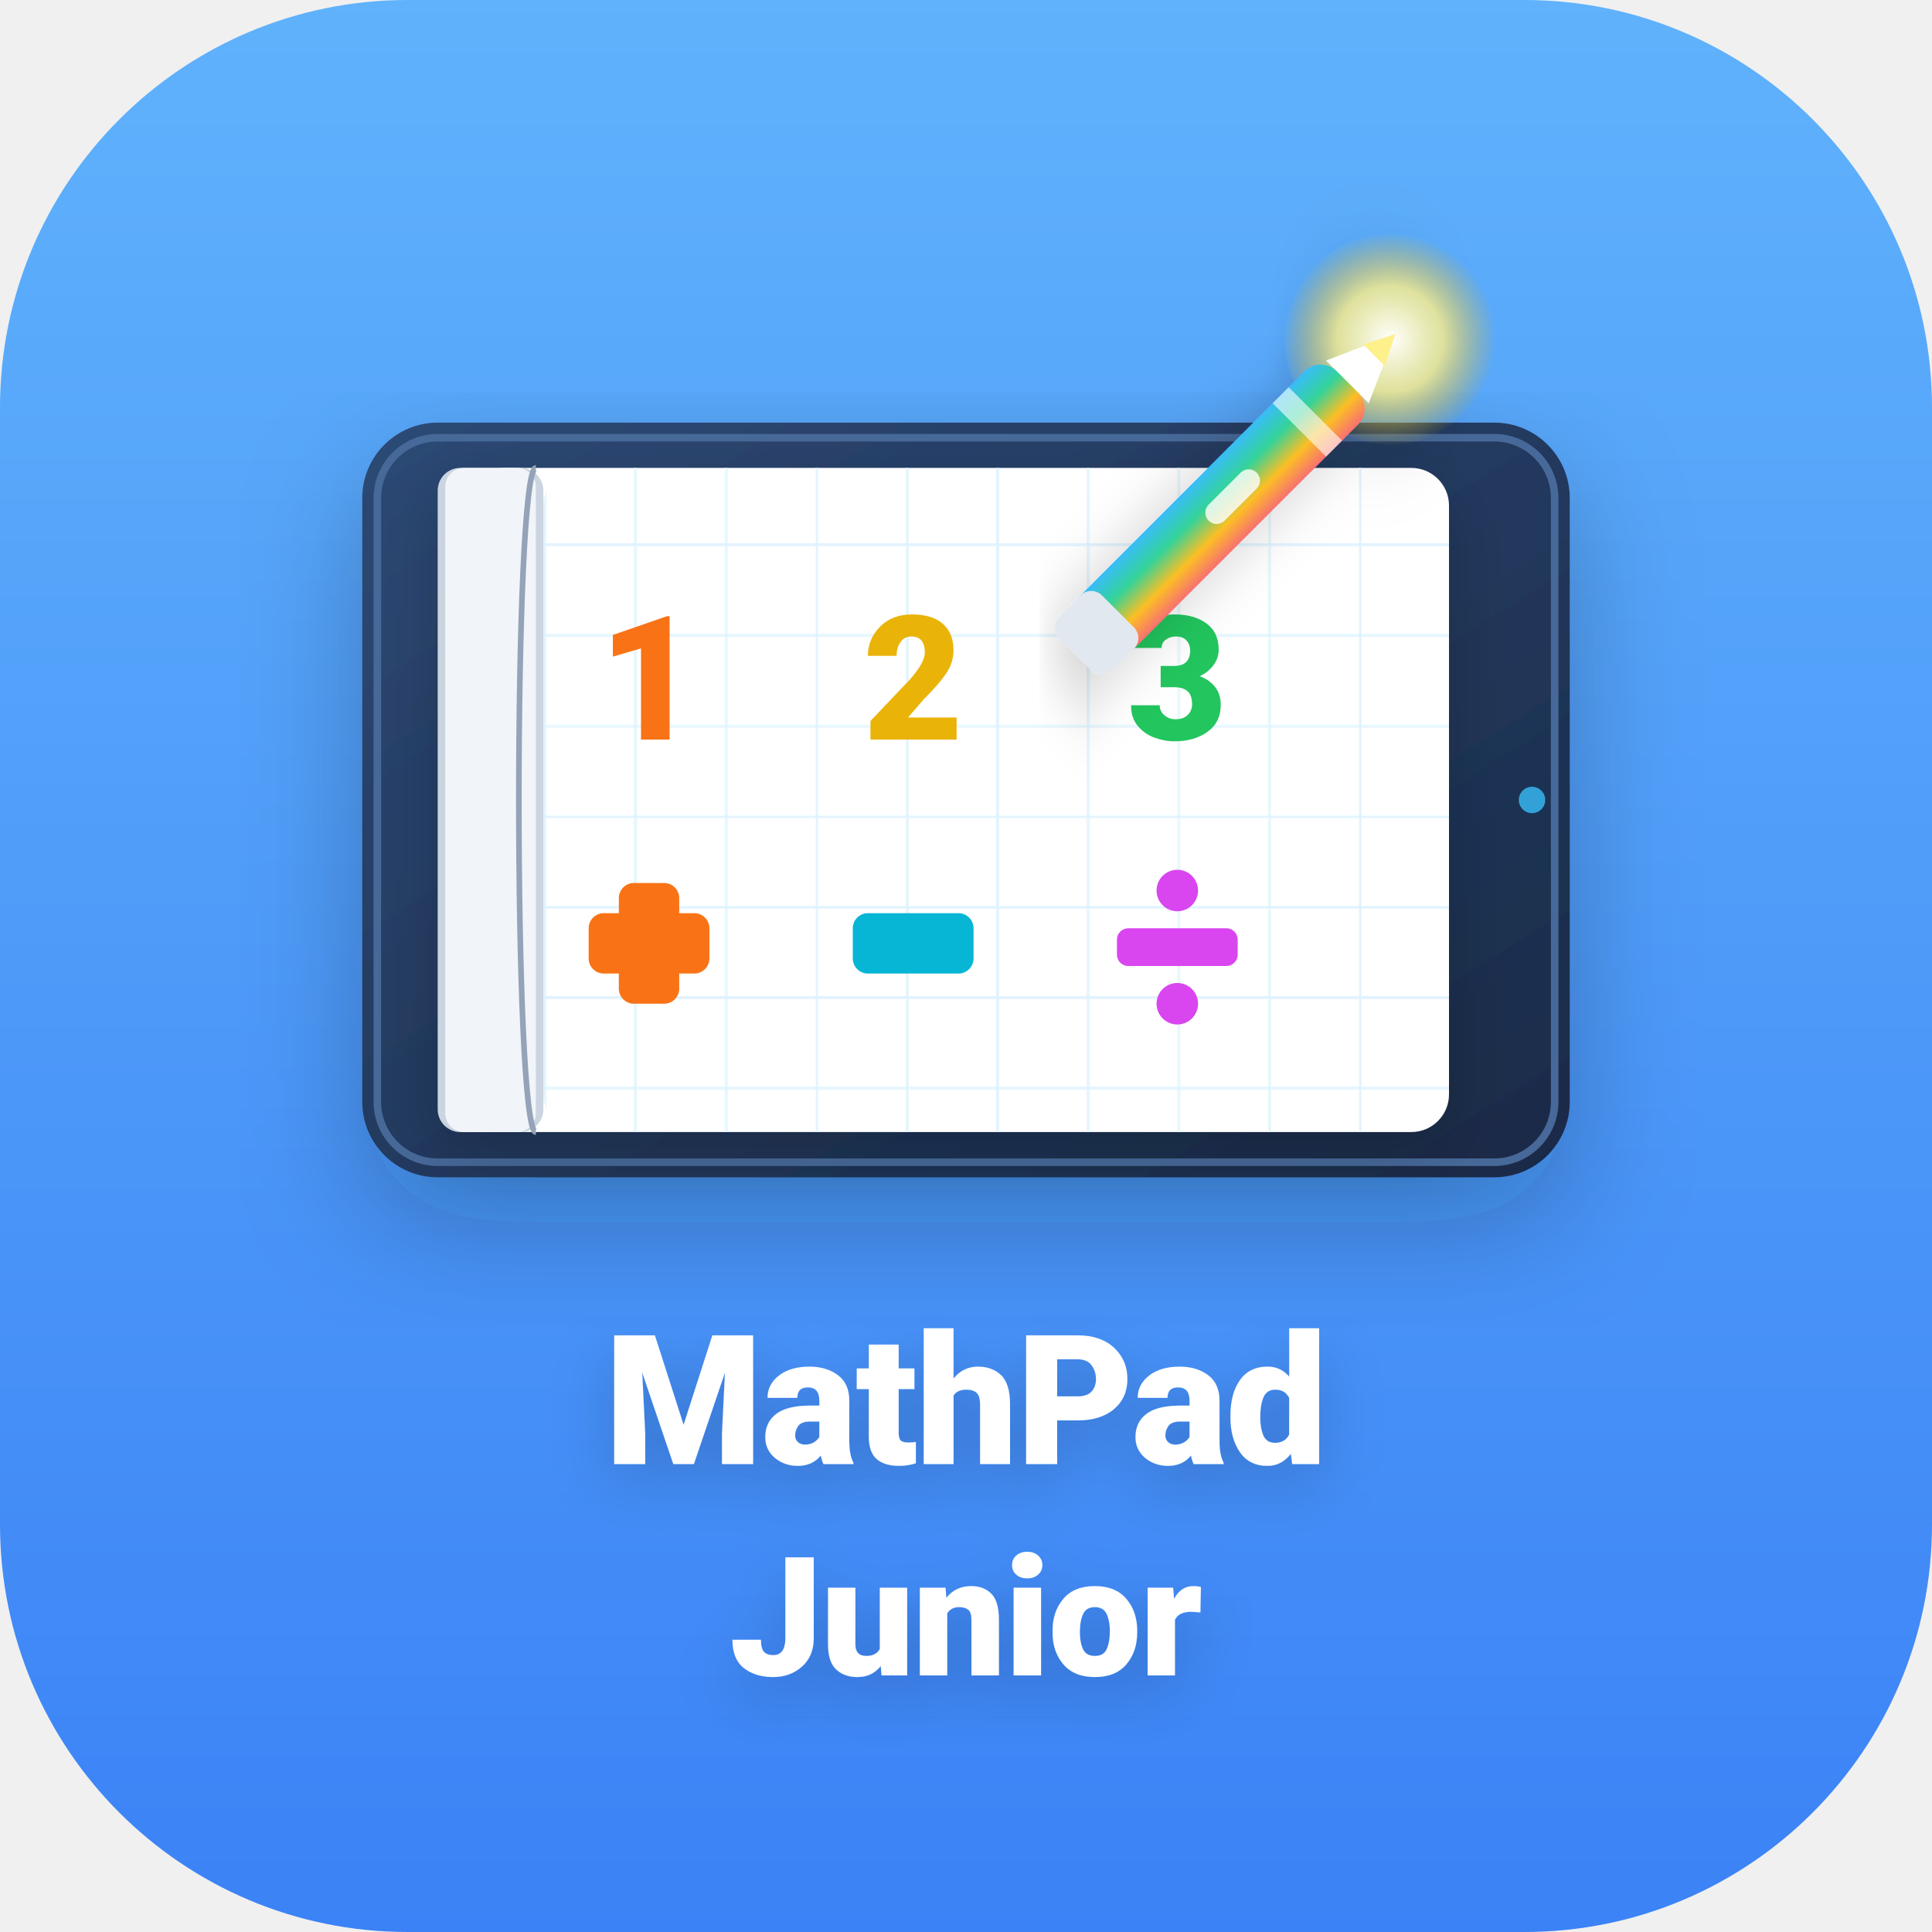
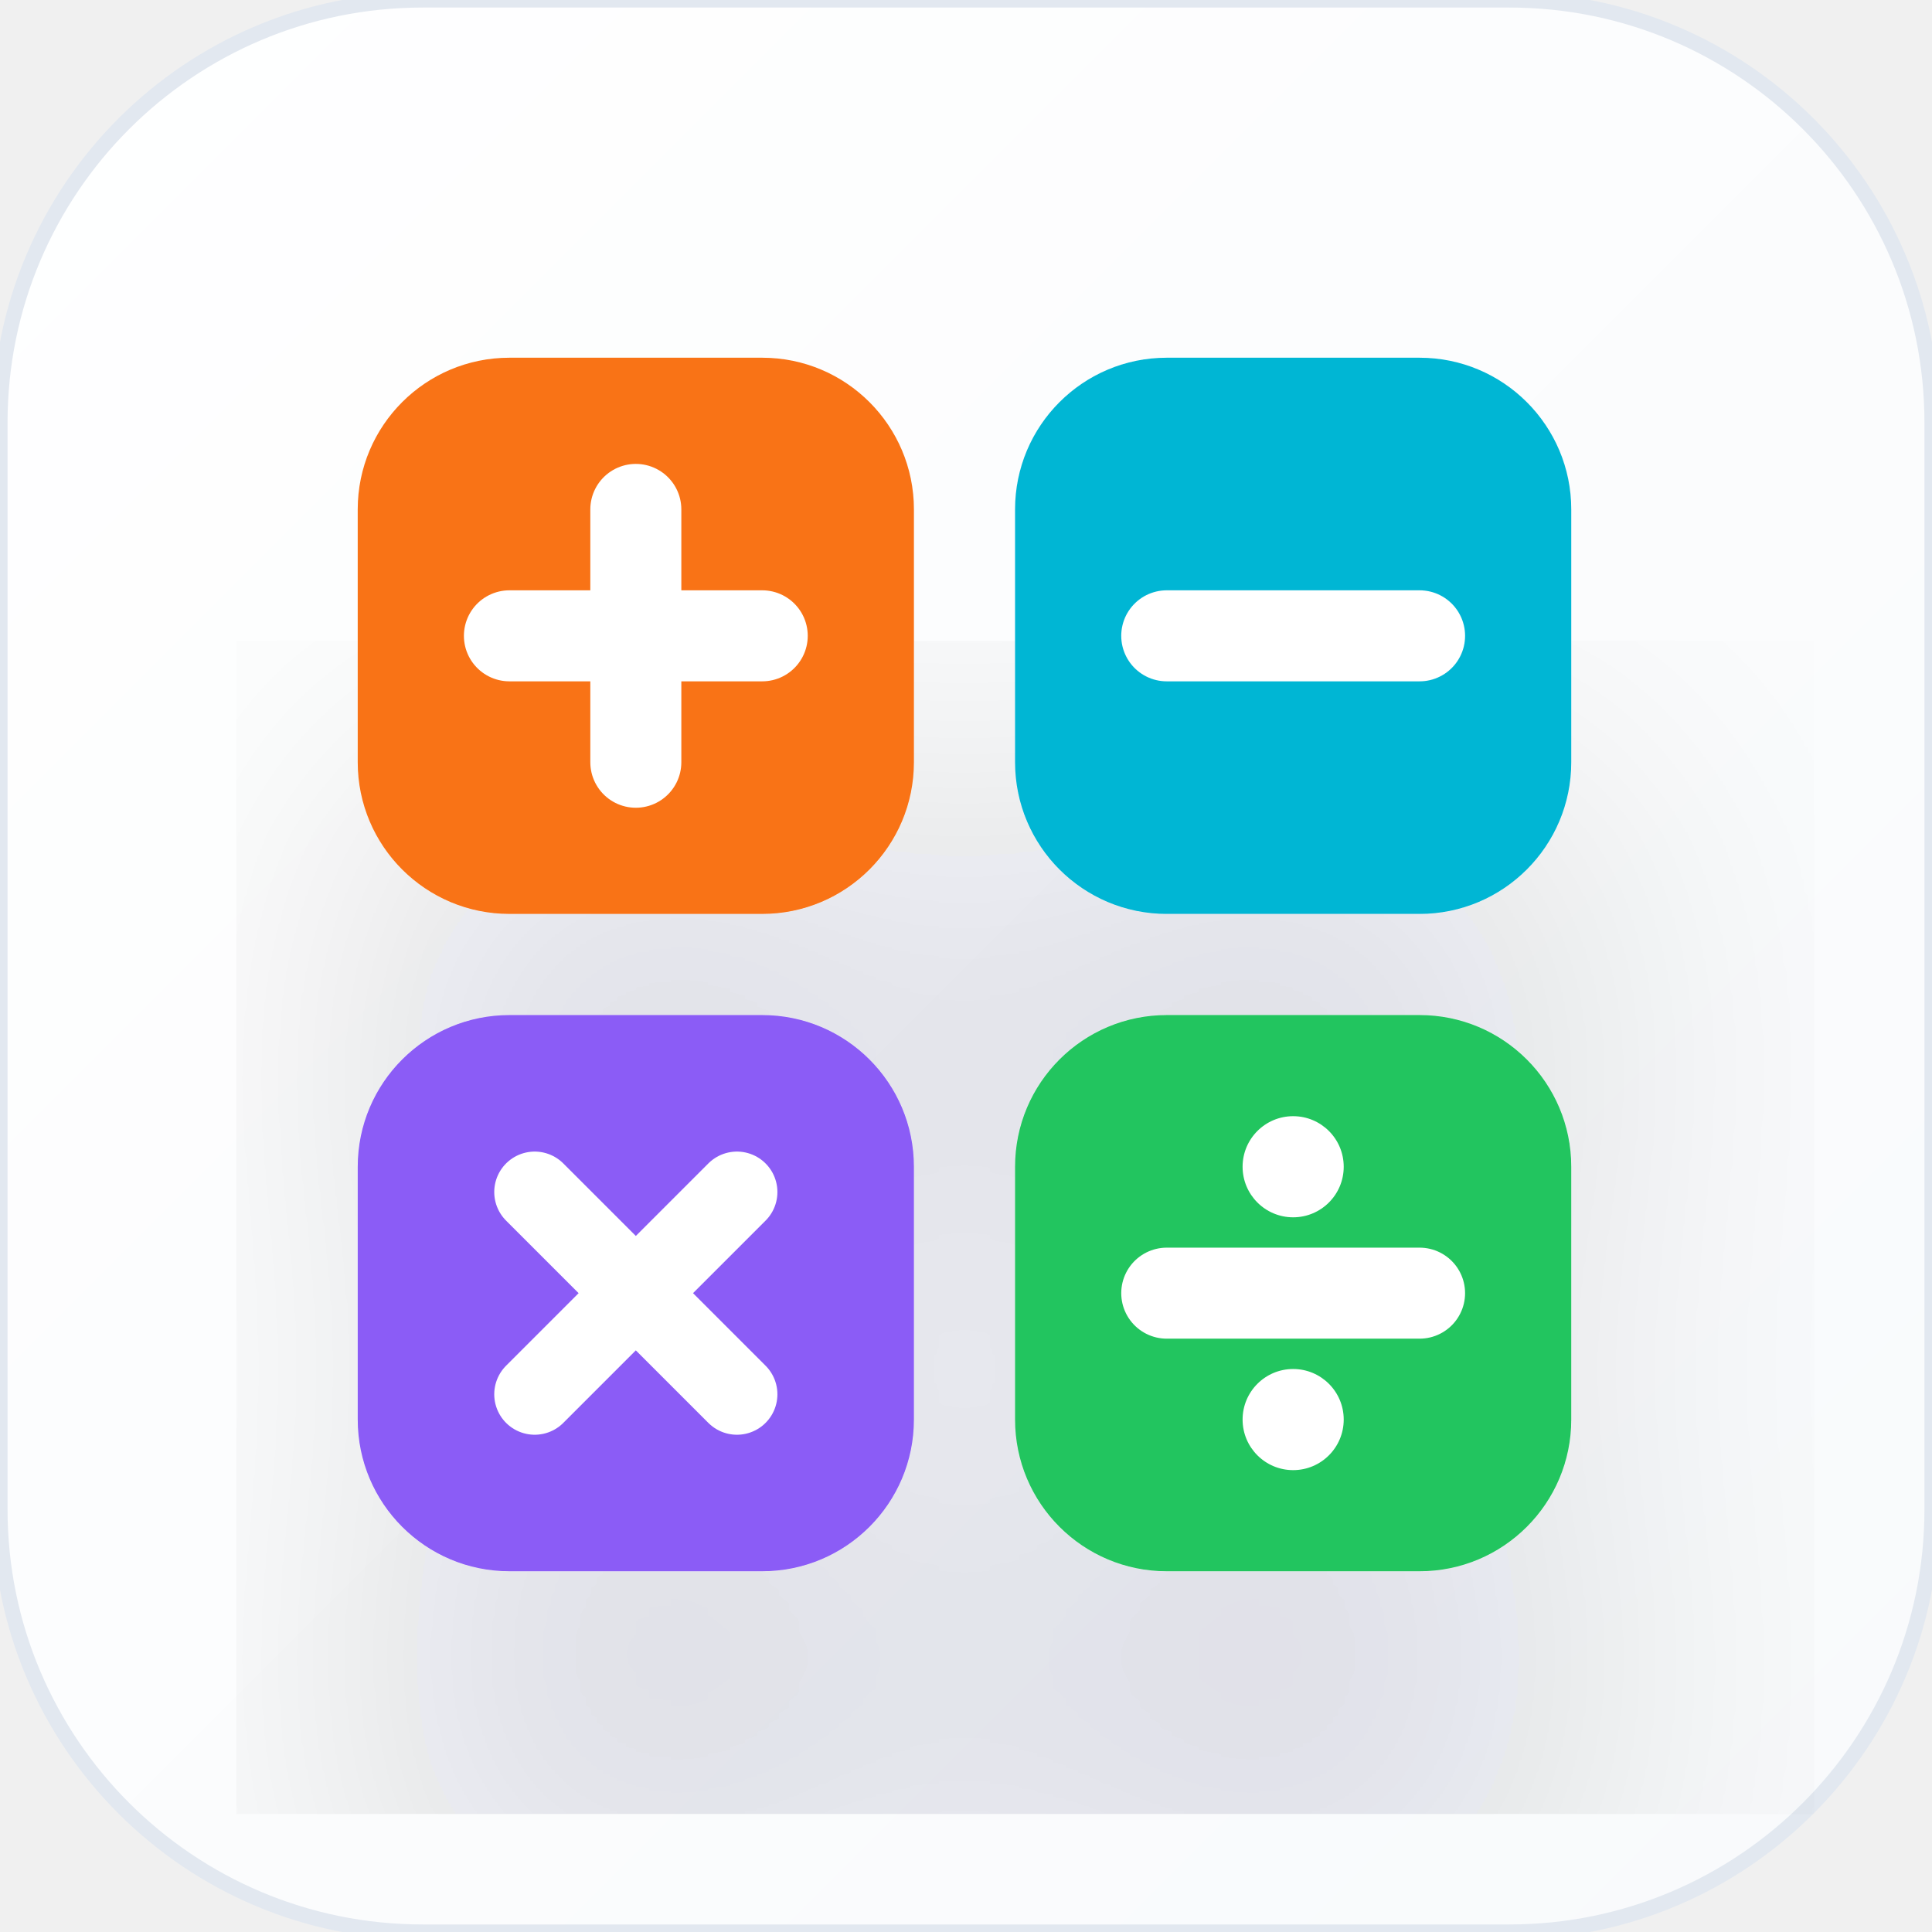
<svg xmlns="http://www.w3.org/2000/svg" viewBox="0 0 512 512" width="100%" height="100%">
  <defs>
-     <linearGradient id="bgGrad" x1="0%" y1="0%" x2="0%" y2="100%">
-       <stop offset="0%" stop-color="#60b2fc" />
-       <stop offset="100%" stop-color="#3b82f6" />
+     <linearGradient id="appBgGrad" x1="0%" y1="0%" x2="100%" y2="100%">
+       <stop offset="0%" stop-color="#ffffff" />
+       <stop offset="100%" stop-color="#f8fafc" />
    </linearGradient>
-     <linearGradient id="tabletGrad" x1="0%" y1="0%" x2="100%" y2="100%">
-       <stop offset="0%" stop-color="#2d4975" />
-       <stop offset="100%" stop-color="#192a47" />
-     </linearGradient>
-     <linearGradient id="stylusRainbow" x1="0%" y1="0%" x2="100%" y2="0%">
-       <stop offset="0%" stop-color="#38bdf8" />
-       <stop offset="35%" stop-color="#34d399" />
-       <stop offset="70%" stop-color="#fbbf24" />
-       <stop offset="100%" stop-color="#f87171" />
-     </linearGradient>
-     <radialGradient id="tipGlow" cx="50%" cy="50%" r="50%">
-       <stop offset="0%" stop-color="#ffffff" stop-opacity="1" />
-       <stop offset="50%" stop-color="#fef08a" stop-opacity="0.8" />
-       <stop offset="100%" stop-color="#eab308" stop-opacity="0" />
-     </radialGradient>
-     <filter id="shadow" x="-10%" y="-10%" width="130%" height="130%">
-       <feDropShadow dx="0" dy="12" stdDeviation="16" flood-color="#0f172a" flood-opacity="0.25" />
+     <filter id="softShadow" x="-10%" y="-10%" width="130%" height="130%">
+       <feDropShadow dx="0" dy="8" stdDeviation="12" flood-color="#0f172a" flood-opacity="0.14" />
    </filter>
-     <filter id="softShadow" x="-10%" y="-10%" width="130%" height="130%">
-       <feDropShadow dx="0" dy="6" stdDeviation="8" flood-color="#000000" flood-opacity="0.18" />
-     </filter>
-     <pattern id="mathGrid" width="24" height="24" patternUnits="userSpaceOnUse">
-       <path d="M 24 0 L 0 0 0 24" fill="none" stroke="#e0f2fe" stroke-width="1.5" />
-     </pattern>
  </defs>
-   <rect id="app-base" width="512" height="512" rx="108" fill="url(#bgGrad)" />
-   <g id="tablet-group" filter="url(#shadow)">
-     <rect id="tablet-shell" x="96" y="112" width="320" height="200" rx="20" fill="url(#tabletGrad)" />
-     <rect x="100" y="116" width="312" height="192" rx="16" fill="none" stroke="#476999" stroke-width="2" />
-     <circle cx="406" cy="212" r="3.5" fill="#38bdf8" opacity="0.8" />
-   </g>
-   <g id="paper-sheet" filter="url(#softShadow)">
-     <rect id="sheet-body" x="124" y="124" width="260" height="176" rx="10" fill="#ffffff" />
-     <rect id="sheet-grid" x="144" y="124" width="240" height="176" rx="10" fill="url(#mathGrid)" />
-     <g id="notebook-spine">
-       <rect x="116" y="124" width="28" height="176" rx="6" fill="#cbd5e1" />
-       <rect x="118" y="124" width="24" height="176" rx="5" fill="#f1f5f9" />
-       <path d="M 142 124 C 136 124, 136 300, 142 300" fill="none" stroke="#94a3b8" stroke-width="1.5" />
-     </g>
-   </g>
-   <g id="math-symbols">
-     <g id="row-numbers" font-family="-apple-system, BlinkMacSystemFont, 'Segoe UI', Roboto, sans-serif" font-weight="900" font-size="46">
-       <text x="172" y="196" fill="#f97316" text-anchor="middle">1</text>
-       <text x="242" y="196" fill="#eab308" text-anchor="middle">2</text>
-       <text x="312" y="196" fill="#22c55e" text-anchor="middle">3</text>
-     </g>
-     <g id="row-operators">
-       <g id="op-plus" fill="#f97316">
-         <rect x="164" y="234" width="16" height="32" rx="4" />
-         <rect x="156" y="242" width="32" height="16" rx="4" />
-       </g>
-       <g id="op-minus" fill="#06b6d4">
-         <rect x="226" y="242" width="32" height="16" rx="4" />
-       </g>
-       <g id="op-divide" fill="#d946ef">
-         <circle cx="312" cy="236" r="5.5" />
-         <rect x="296" y="246" width="32" height="10" rx="3" />
-         <circle cx="312" cy="266" r="5.5" />
-       </g>
-     </g>
-   </g>
-   <g id="stylus-group" transform="translate(350, 80) rotate(45)" filter="url(#softShadow)">
-     <circle cx="20" cy="-6" r="28" fill="url(#tipGlow)" />
-     <polygon points="12,10 28,10 20,-8" fill="#ffffff" />
-     <polygon points="16,0 24,0 20,-8" fill="#fef08a" />
-     <rect x="10" y="10" width="20" height="96" rx="6" fill="url(#stylusRainbow)" />
-     <rect x="10" y="22" width="20" height="6" fill="#ffffff" opacity="0.6" />
-     <rect x="17" y="44" width="6" height="18" rx="3" fill="#ffffff" opacity="0.8" />
-     <rect x="10" y="96" width="20" height="16" rx="4" fill="#e2e8f0" />
-   </g>
-   <g id="brand-text" font-family="-apple-system, BlinkMacSystemFont, 'Segoe UI', Roboto, 'Nunito', sans-serif" font-weight="900" text-anchor="middle" fill="#ffffff" filter="url(#softShadow)">
-     <text x="256" y="388" font-size="48" letter-spacing="-0.5">MathPad</text>
-     <text x="256" y="444" font-size="44" letter-spacing="-0.5">Junior</text>
+   <rect width="512" height="512" rx="112" fill="url(#appBgGrad)" stroke="#e2e8f0" stroke-width="4" />
+   <g transform="translate(68, 68) scale(13.4)" filter="url(#softShadow)">
+     <rect x="2" y="2" width="11" height="11" rx="3" fill="#f97316" />
+     <path d="M7.5 5v5M5 7.5h5" stroke="#ffffff" stroke-width="1.8" stroke-linecap="round" />
+     <rect x="15" y="2" width="11" height="11" rx="3" fill="#06b6d4" />
+     <path d="M18 7.5h5" stroke="#ffffff" stroke-width="1.8" stroke-linecap="round" />
+     <rect x="2" y="15" width="11" height="11" rx="3" fill="#8b5cf6" />
+     <path d="M5.5 18.5l4 4M9.5 18.5l-4 4" stroke="#ffffff" stroke-width="1.6" stroke-linecap="round" />
+     <rect x="15" y="15" width="11" height="11" rx="3" fill="#22c55e" />
+     <path d="M18 20.5h5" stroke="#ffffff" stroke-width="1.8" stroke-linecap="round" />
+     <circle cx="20.5" cy="18" r="1" fill="#ffffff" />
+     <circle cx="20.5" cy="23" r="1" fill="#ffffff" />
  </g>
</svg>
